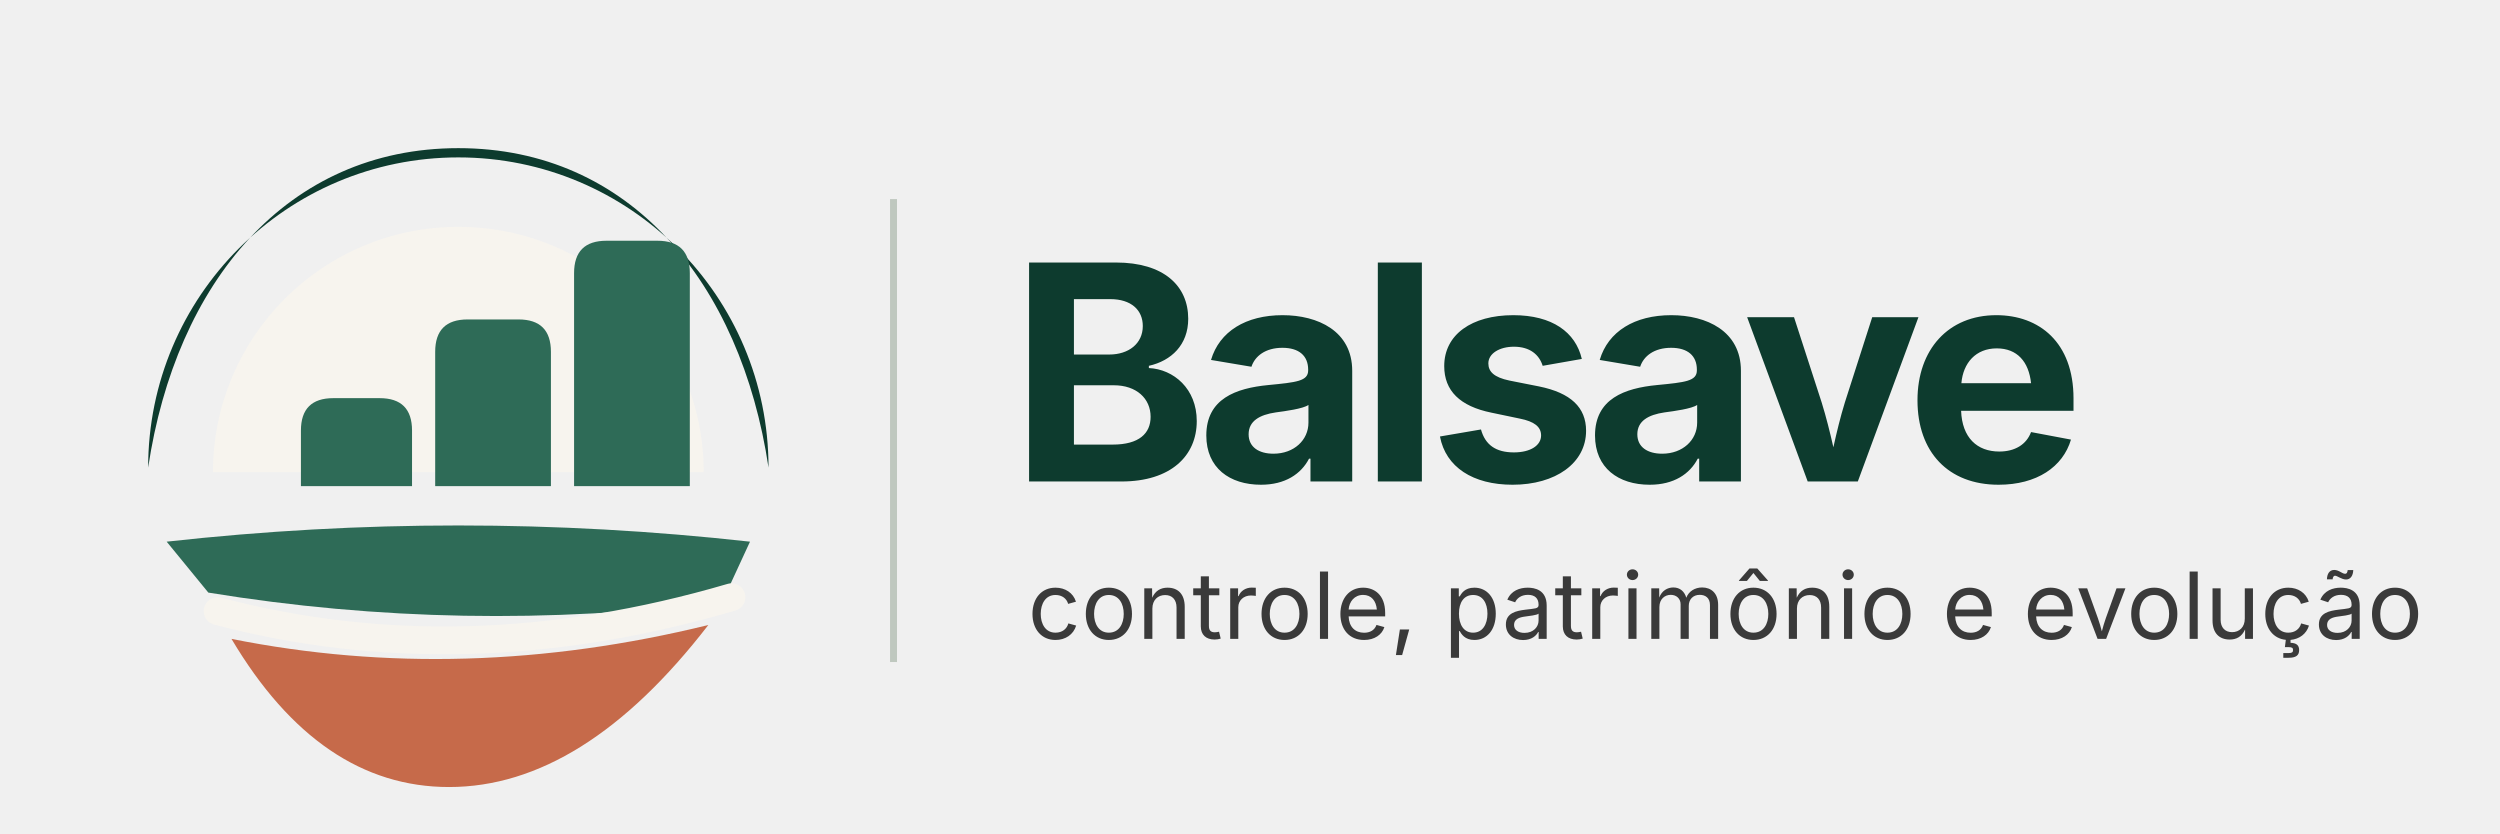
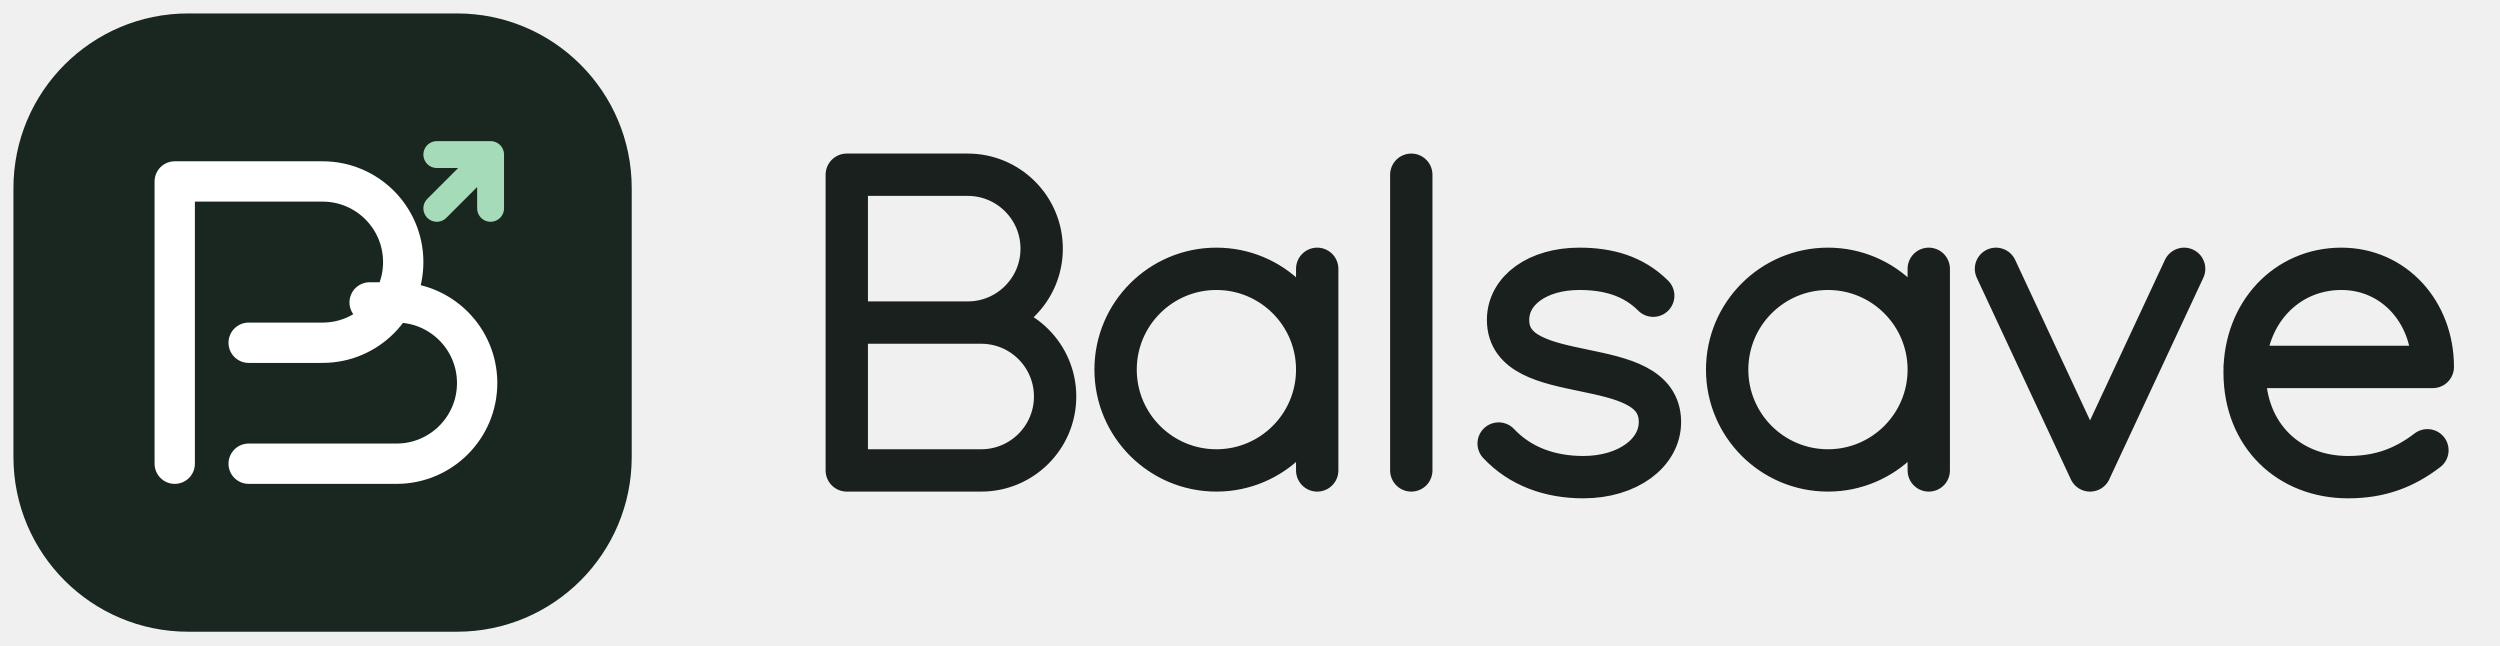
- <svg xmlns="http://www.w3.org/2000/svg" viewBox="0 0 540 180" role="img" aria-labelledby="title desc">
-   <g transform="translate(18 14)">
-     <path d="M14 87 A67 67 0 0 1 148 87 C142 47 118 18 81 18 C44 18 20 47 14 87Z" fill="#0D3B2E" />
-     <path d="M28 88 A53 53 0 0 1 134 88Z" fill="#F7F4EE" />
-     <path d="M47 91 V79 Q47 72 54 72 H64 Q71 72 71 79 V91Z" fill="#2E6B57" />
-     <path d="M76 91 V62 Q76 55 83 55 H94 Q101 55 101 62 V91Z" fill="#2E6B57" />
-     <path d="M106 91 V45 Q106 38 113 38 H124 Q131 38 131 45 V91Z" fill="#2E6B57" />
-     <path d="M18 103 Q81 96 144 103 L138 116 Q82 123 27 114Z" fill="#2E6B57" />
-     <path d="M32 124 Q82 134 135 121 Q108 156 79 156 Q51 156 32 124Z" fill="#C66A4A" />
-     <path d="M29 118 Q82 132 140 115" stroke="#F7F4EE" stroke-width="6" fill="none" stroke-linecap="round" />
+ <svg xmlns="http://www.w3.org/2000/svg" viewBox="0 0 186 48" role="img" aria-labelledby="title">
+   <rect x="1" y="1" width="46" height="46" rx="13" fill="#192720" />
+   <path d="M13 34.5V13.5h11a6 6 0 0 1 0 12h-5.5m0 9h11a6 6 0 0 0 0-12h-2" fill="none" stroke="#FFF" stroke-width="3" stroke-linecap="round" stroke-linejoin="round" />
+   <path d="m32.5 15.5 4-4m-4 0h4v4" fill="none" stroke="#A6DBB9" stroke-width="2" stroke-linecap="round" stroke-linejoin="round" />
+   <g fill="none" stroke="#19201D" stroke-width="3.15" stroke-linecap="round" stroke-linejoin="round">
+     <path d="M63 35V13h9a5.5 5.5 0 0 1 0 11h-9m9 0h1a5.5 5.5 0 0 1 0 11H63M98 20v15m0-7.5a7.5 7.5 0 1 1-15 0 7.5 7.5 0 0 1 15 0M105 13v22m18-13c-1.5-1.5-3.4-2-5.5-2-3.1 0-5.3 1.6-5.3 3.8 0 5.2 11.3 2.3 11.3 7.6 0 2.3-2.4 4.1-5.7 4.1-2.5 0-4.7-.8-6.3-2.5m32-13v15m0-7.5a7.5 7.5 0 1 1-15 0 7.5 7.5 0 0 1 15 0m5-7.5 7 15 7-15m4.5 7.3h14c0-4.1-2.9-7.3-6.8-7.3-4.1 0-7.2 3.3-7.2 7.7 0 4.7 3.3 7.8 7.7 7.8 2.4 0 4.2-.7 5.9-2" />
  </g>
-   <path d="M193 43 V143" stroke="#BFC8BF" stroke-width="1.5" />
-   <text x="218" y="104" font-family="Inter, Arial, sans-serif" font-size="65" font-weight="650" letter-spacing="-2.6" fill="#0D3B2E">Balsave</text>
-   <text x="222" y="138" font-family="Inter, Arial, sans-serif" font-size="20" letter-spacing="0.1" fill="#3A3A3A">controle, patrimônio e evolução</text>
</svg>
